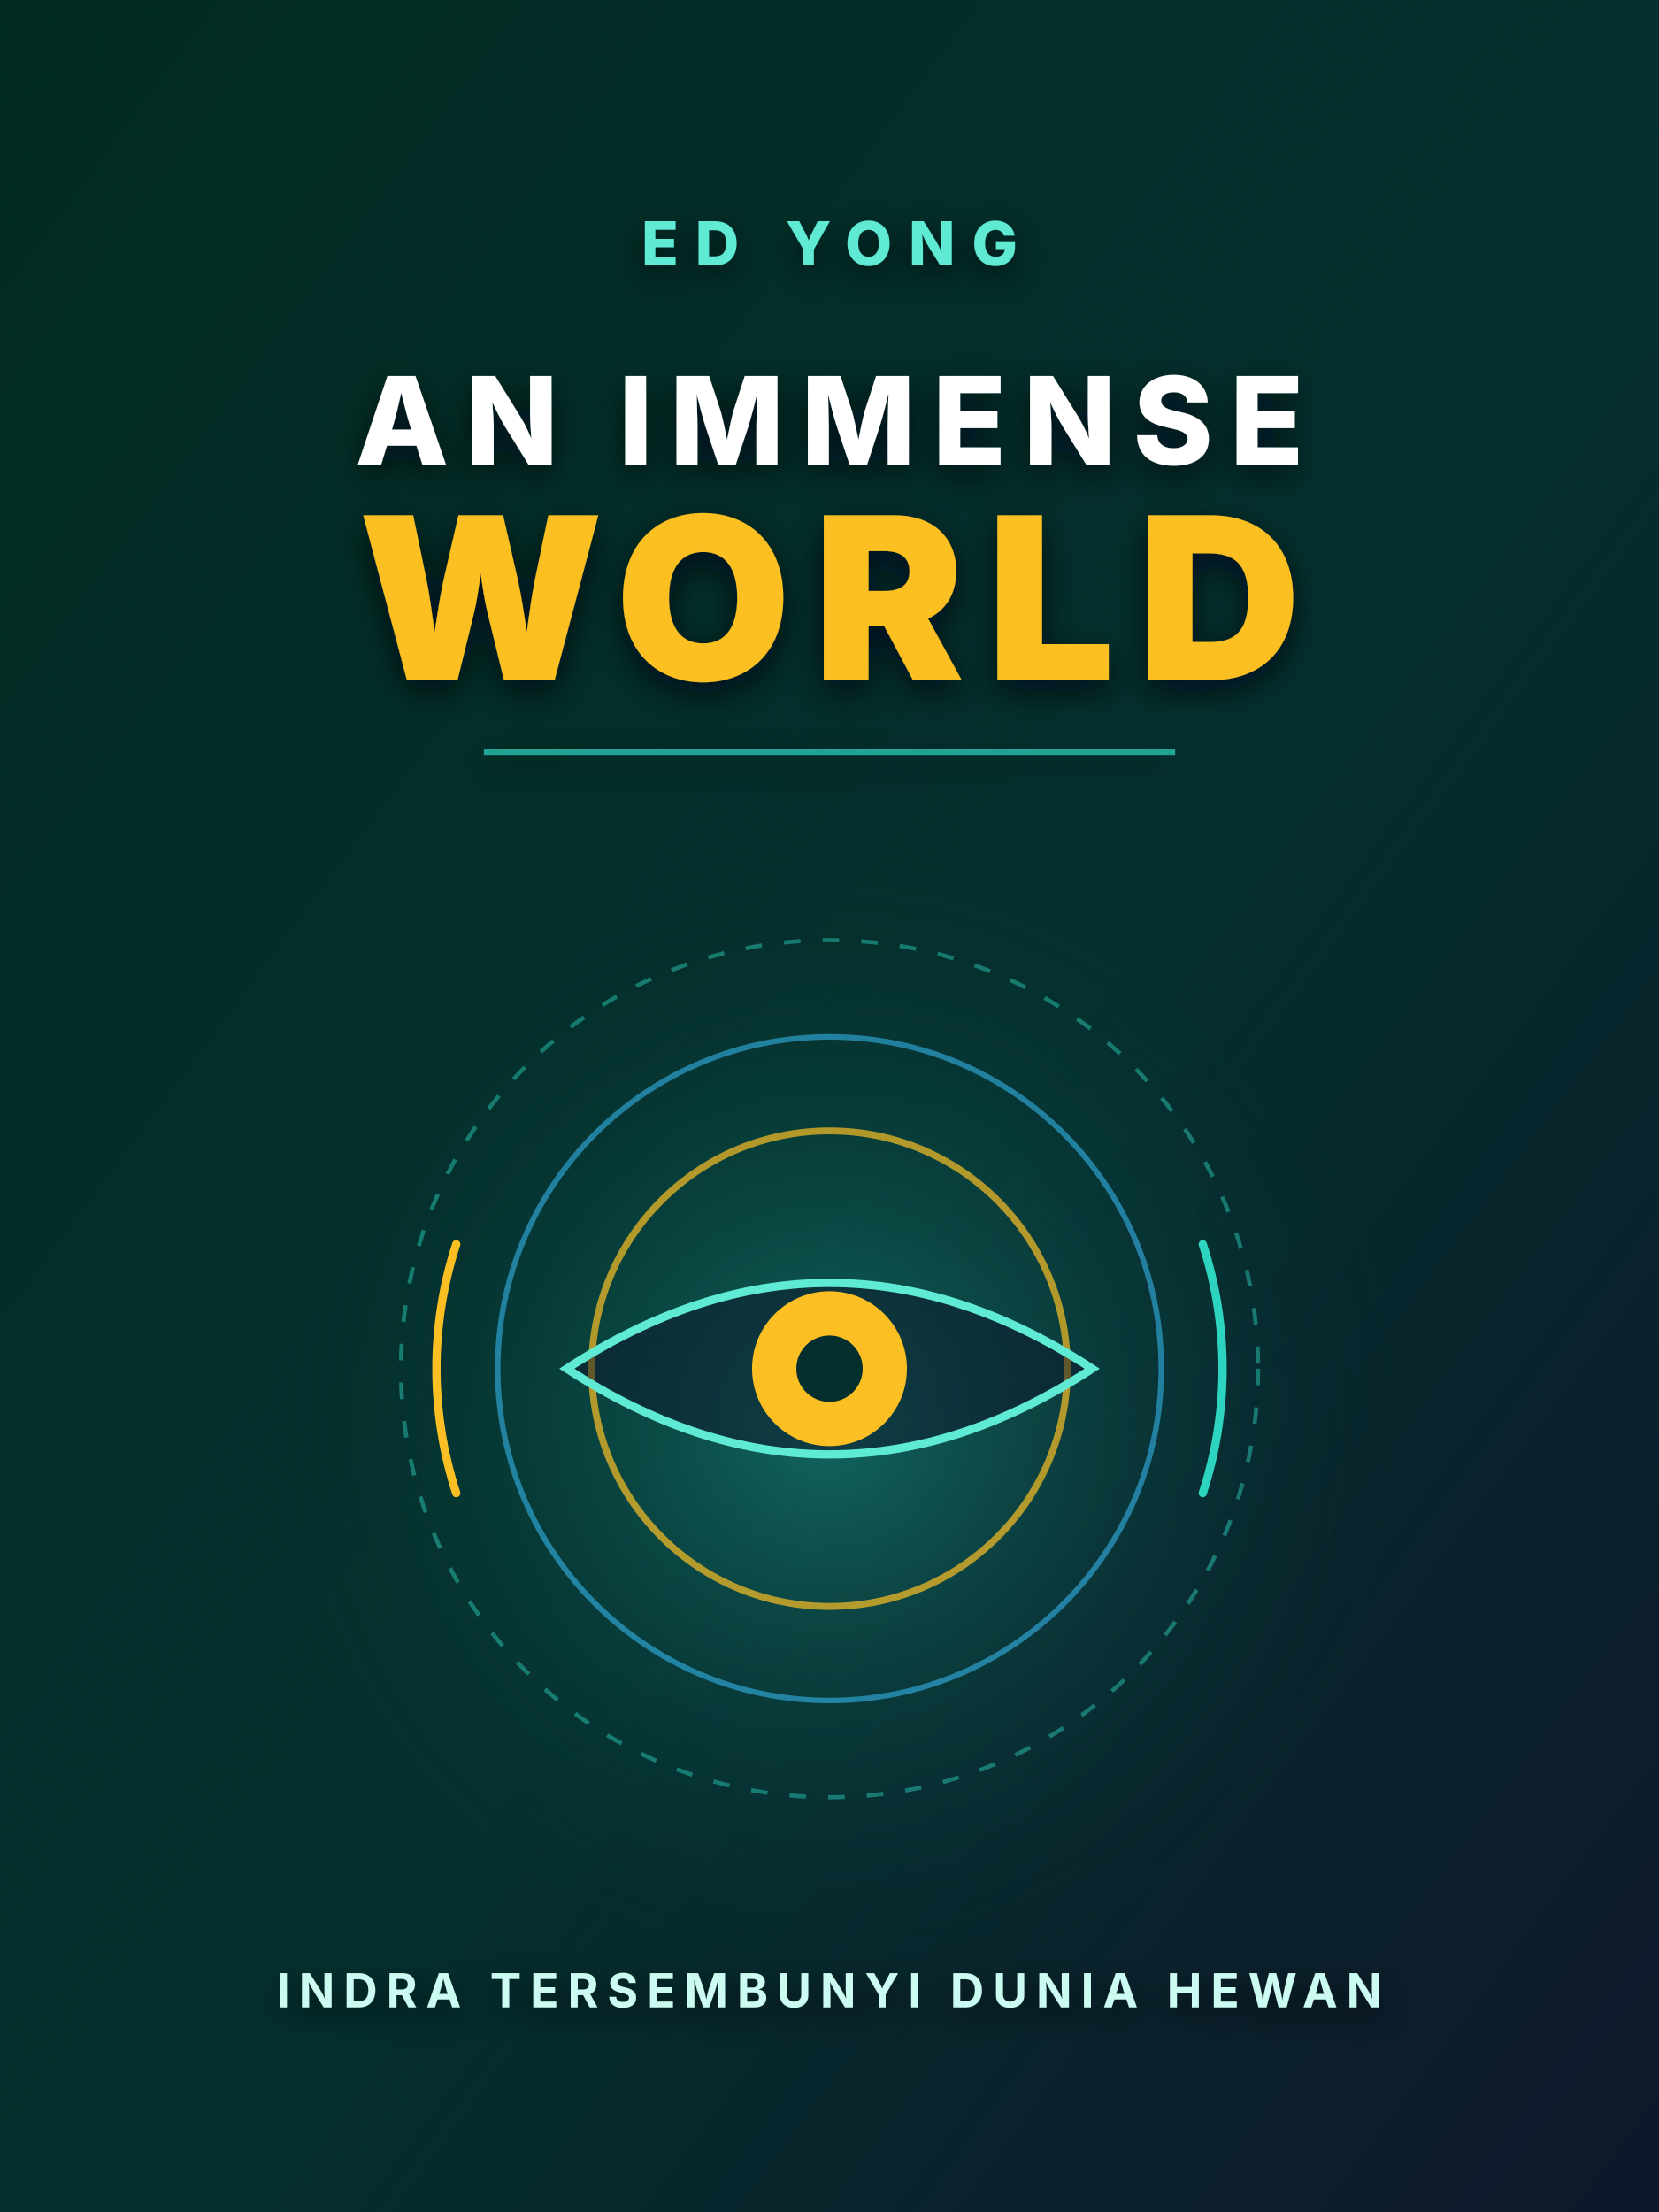
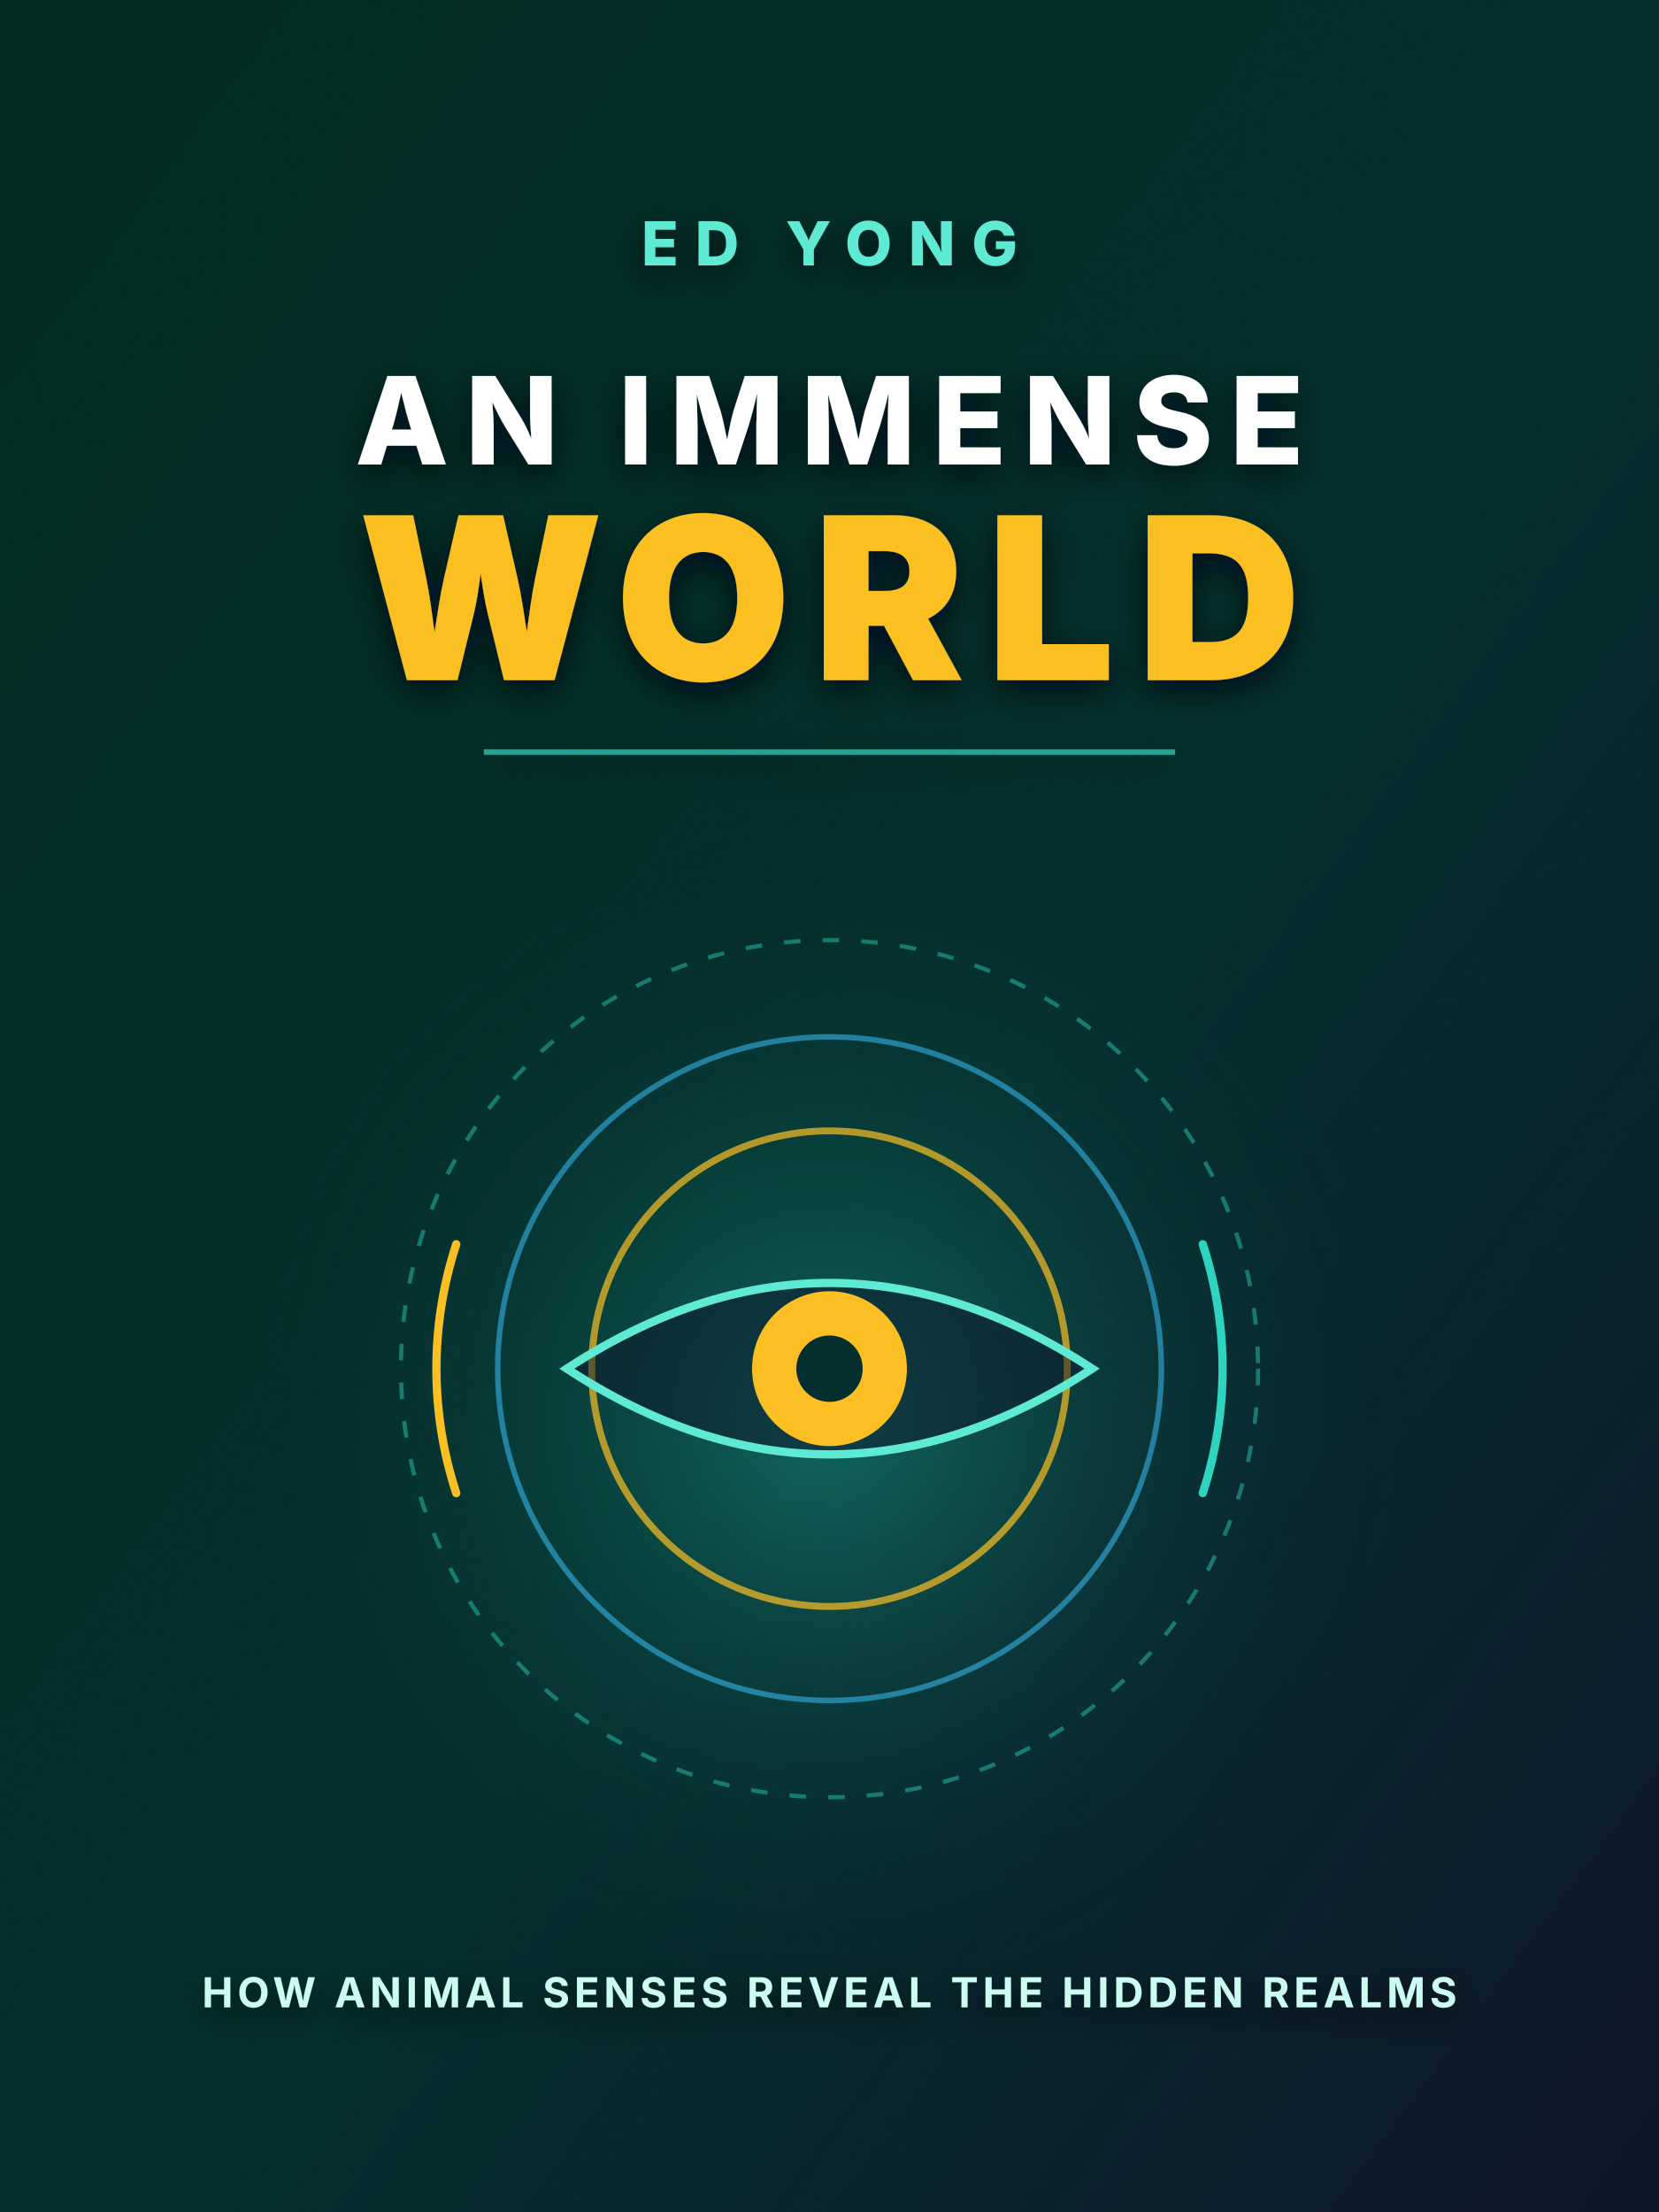
<svg xmlns="http://www.w3.org/2000/svg" viewBox="0 0 600 800" width="600" height="800">
  <defs>
    <linearGradient id="bgGrad" x1="0" y1="0" x2="1" y2="1">
      <stop offset="0%" stop-color="#022C22" />
      <stop offset="55%" stop-color="#042F2E" />
      <stop offset="100%" stop-color="#0F172A" />
    </linearGradient>
    <radialGradient id="glow" cx="50%" cy="54%" r="44%">
      <stop offset="0%" stop-color="#2DD4BF" stop-opacity="0.34" />
      <stop offset="100%" stop-color="#042F2E" stop-opacity="0" />
    </radialGradient>
    <filter id="textShadow" x="-20%" y="-20%" width="140%" height="140%">
      <feDropShadow dx="0" dy="4" stdDeviation="6" flood-color="#020617" flood-opacity="0.7" />
    </filter>
    <filter id="grain" x="0%" y="0%" width="100%" height="100%">
      <feTurbulence type="fractalNoise" baseFrequency="0.75" numOctaves="3" stitchTiles="stitch" />
      <feColorMatrix type="matrix" values="1 0 0 0 0  0 1 0 0 0  0 0 1 0 0  0 0 0 0.06 0" />
    </filter>
  </defs>
  <rect width="600" height="800" fill="url(#bgGrad)" />
  <circle cx="300" cy="495" r="240" fill="url(#glow)" />
  <g transform="translate(300, 495)" fill="none">
    <circle cx="0" cy="0" r="155" stroke="#2DD4BF" stroke-width="1.5" stroke-dasharray="6 8" opacity="0.45" />
    <circle cx="0" cy="0" r="120" stroke="#38BDF8" stroke-width="2" opacity="0.55" />
    <circle cx="0" cy="0" r="86" stroke="#FBBF24" stroke-width="2.5" opacity="0.7" />
    <path d="M-95 0 Q0 -62 95 0 Q0 62 -95 0 Z" stroke="#5EEAD4" stroke-width="3" fill="#0F172A" fill-opacity="0.5" />
    <circle cx="0" cy="0" r="28" fill="#FBBF24" />
    <circle cx="0" cy="0" r="12" fill="#042F2E" />
    <path d="M-135 -45 A145 145 0 0 0 -135 45" stroke="#FBBF24" stroke-width="3" stroke-linecap="round" />
    <path d="M135 -45 A145 145 0 0 1 135 45" stroke="#2DD4BF" stroke-width="3" stroke-linecap="round" />
  </g>
  <g filter="url(#textShadow)" text-anchor="middle" font-family="'Inter', 'Segoe UI', system-ui, -apple-system, sans-serif">
    <text x="300" y="96" fill="#5EEAD4" font-size="22" font-weight="800" letter-spacing="6">ED YONG</text>
    <text x="300" y="168" fill="#FFFFFF" font-size="44" font-weight="800" letter-spacing="6">AN IMMENSE</text>
    <text x="300" y="246" fill="#FBBF24" font-size="82" font-weight="900" letter-spacing="8">WORLD</text>
    <line x1="175" y1="272" x2="425" y2="272" stroke="#2DD4BF" stroke-width="2" opacity="0.7" />
-     <text x="300" y="726" fill="#CCFBF1" font-size="17" font-weight="700" letter-spacing="3.2">INDRA TERSEMBUNYI DUNIA HEWAN</text>
+     <text x="300" y="726" fill="#CCFBF1" font-size="15" font-weight="700" letter-spacing="1.6">HOW ANIMAL SENSES REVEAL THE HIDDEN REALMS</text>
  </g>
  <rect width="600" height="800" fill="#FFFFFF" filter="url(#grain)" opacity="0.35" style="mix-blend-mode: overlay;" />
</svg>
